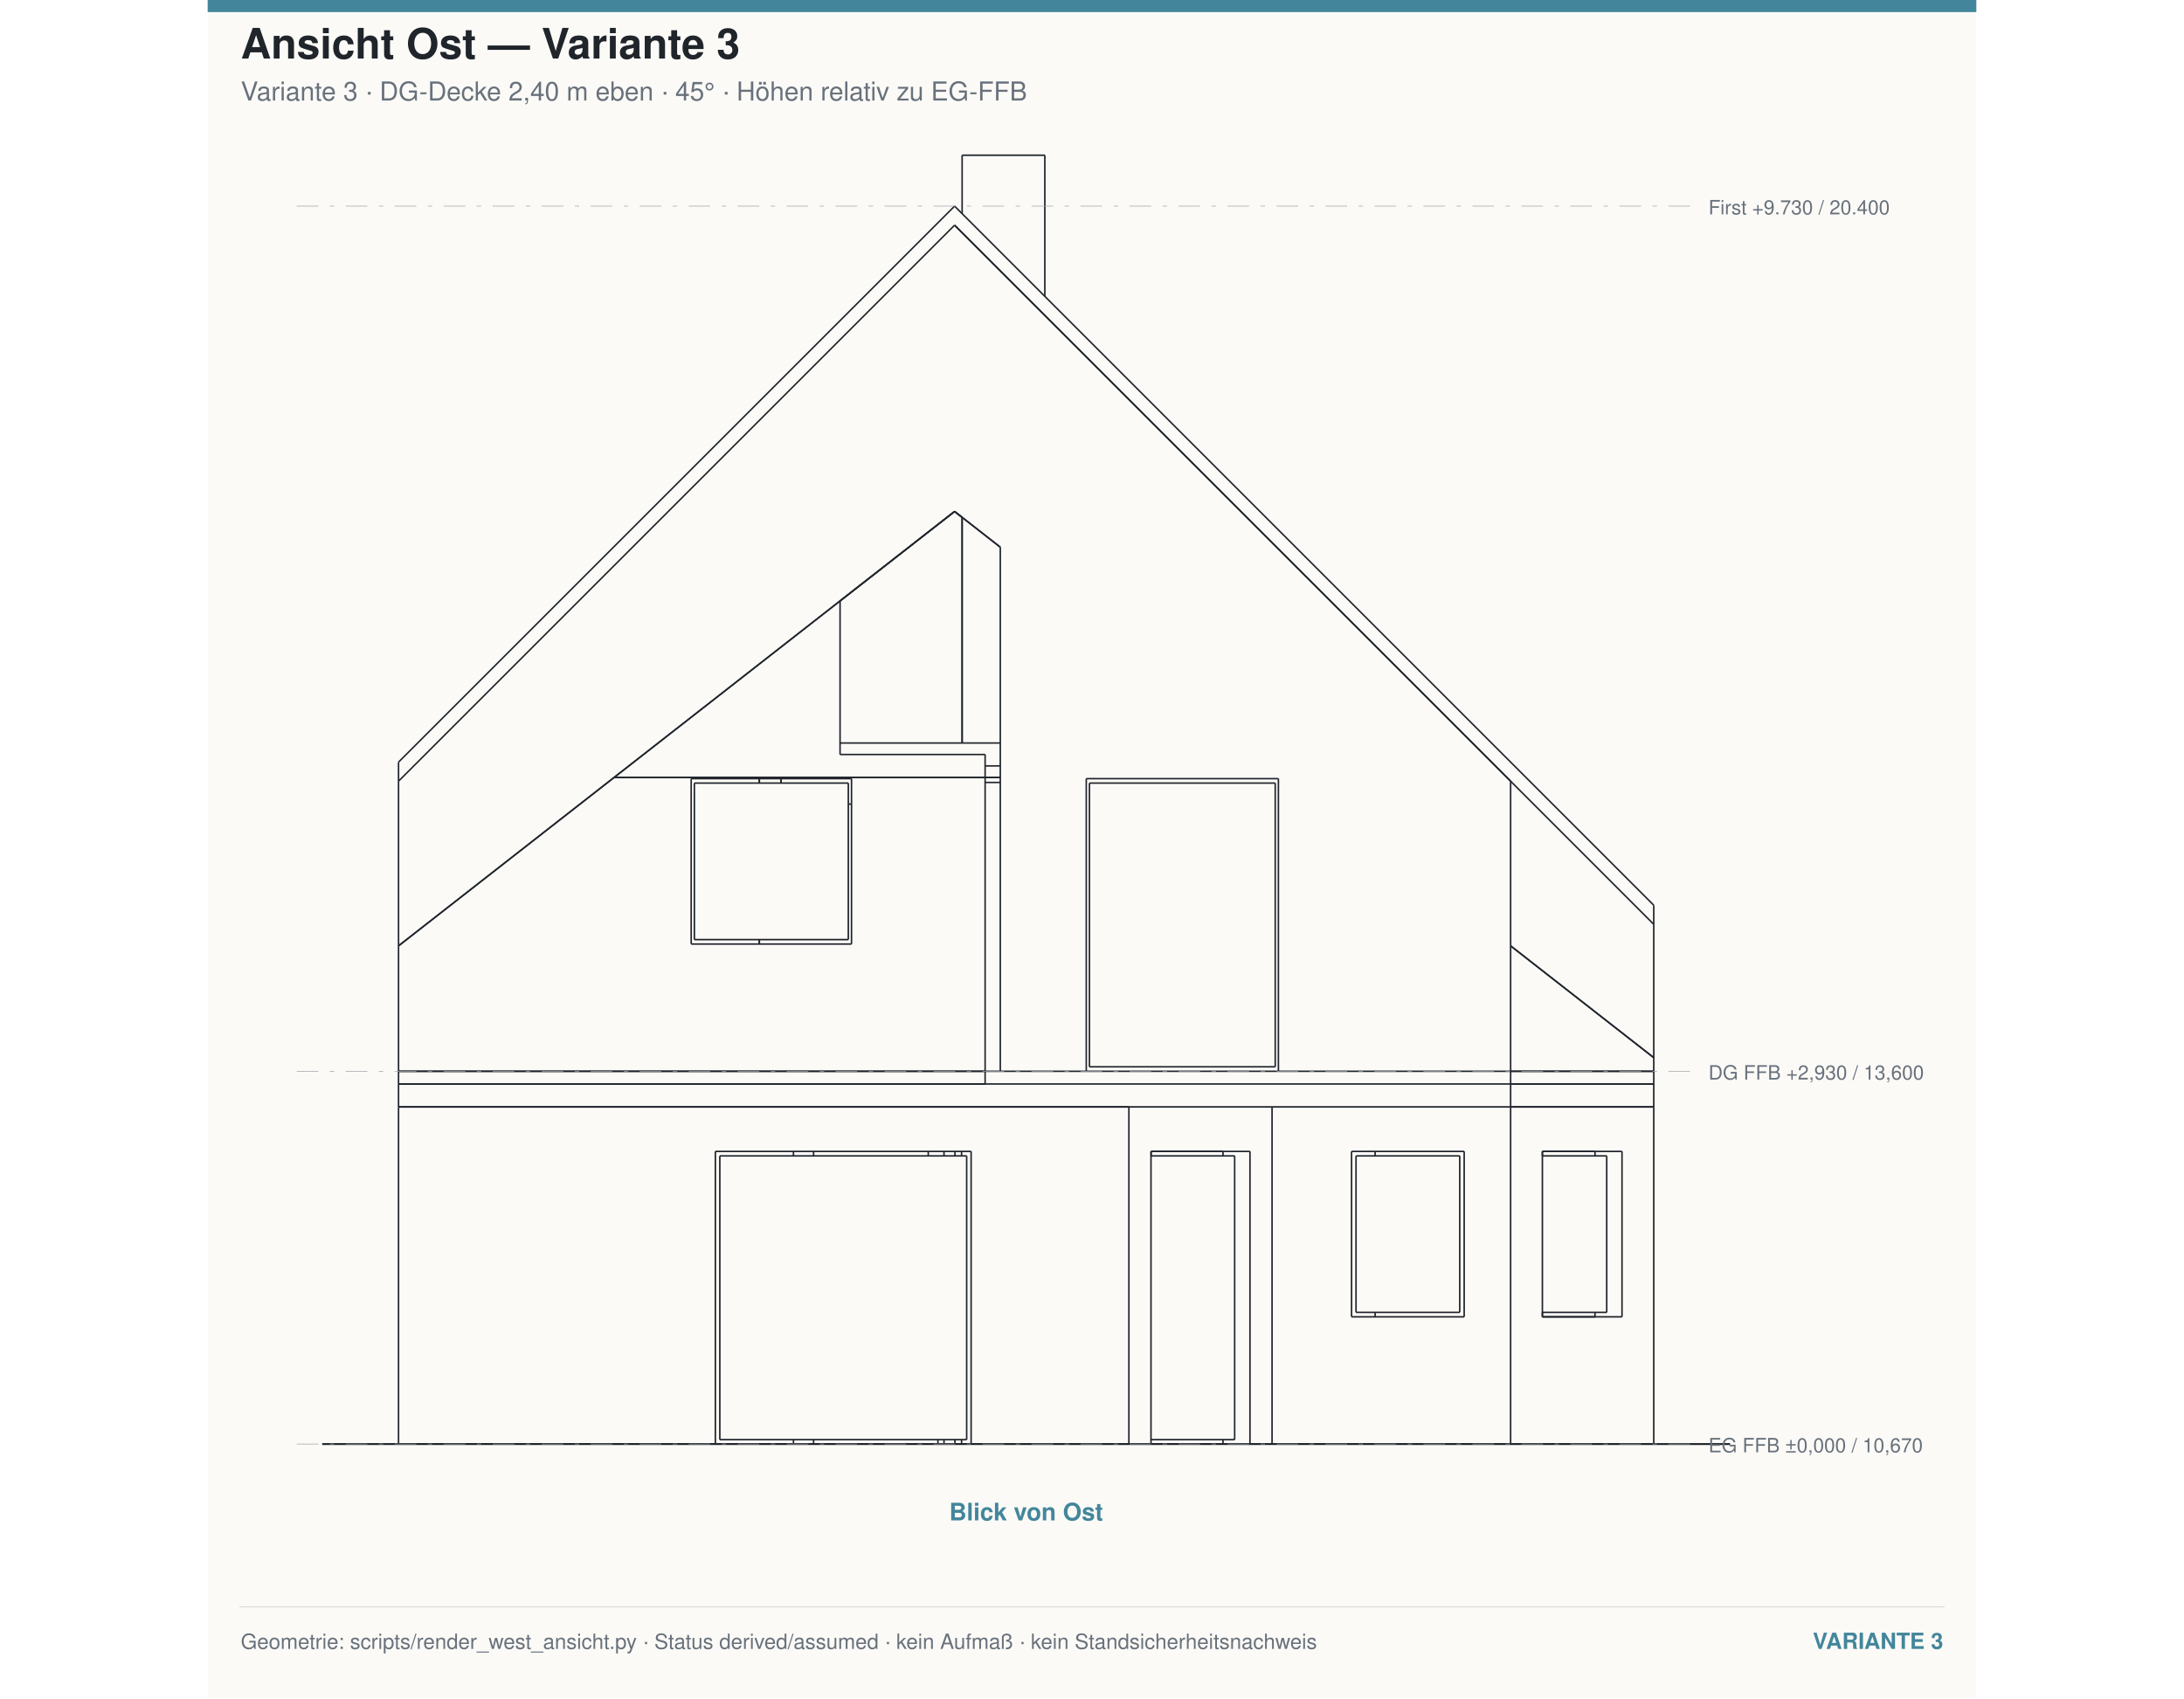
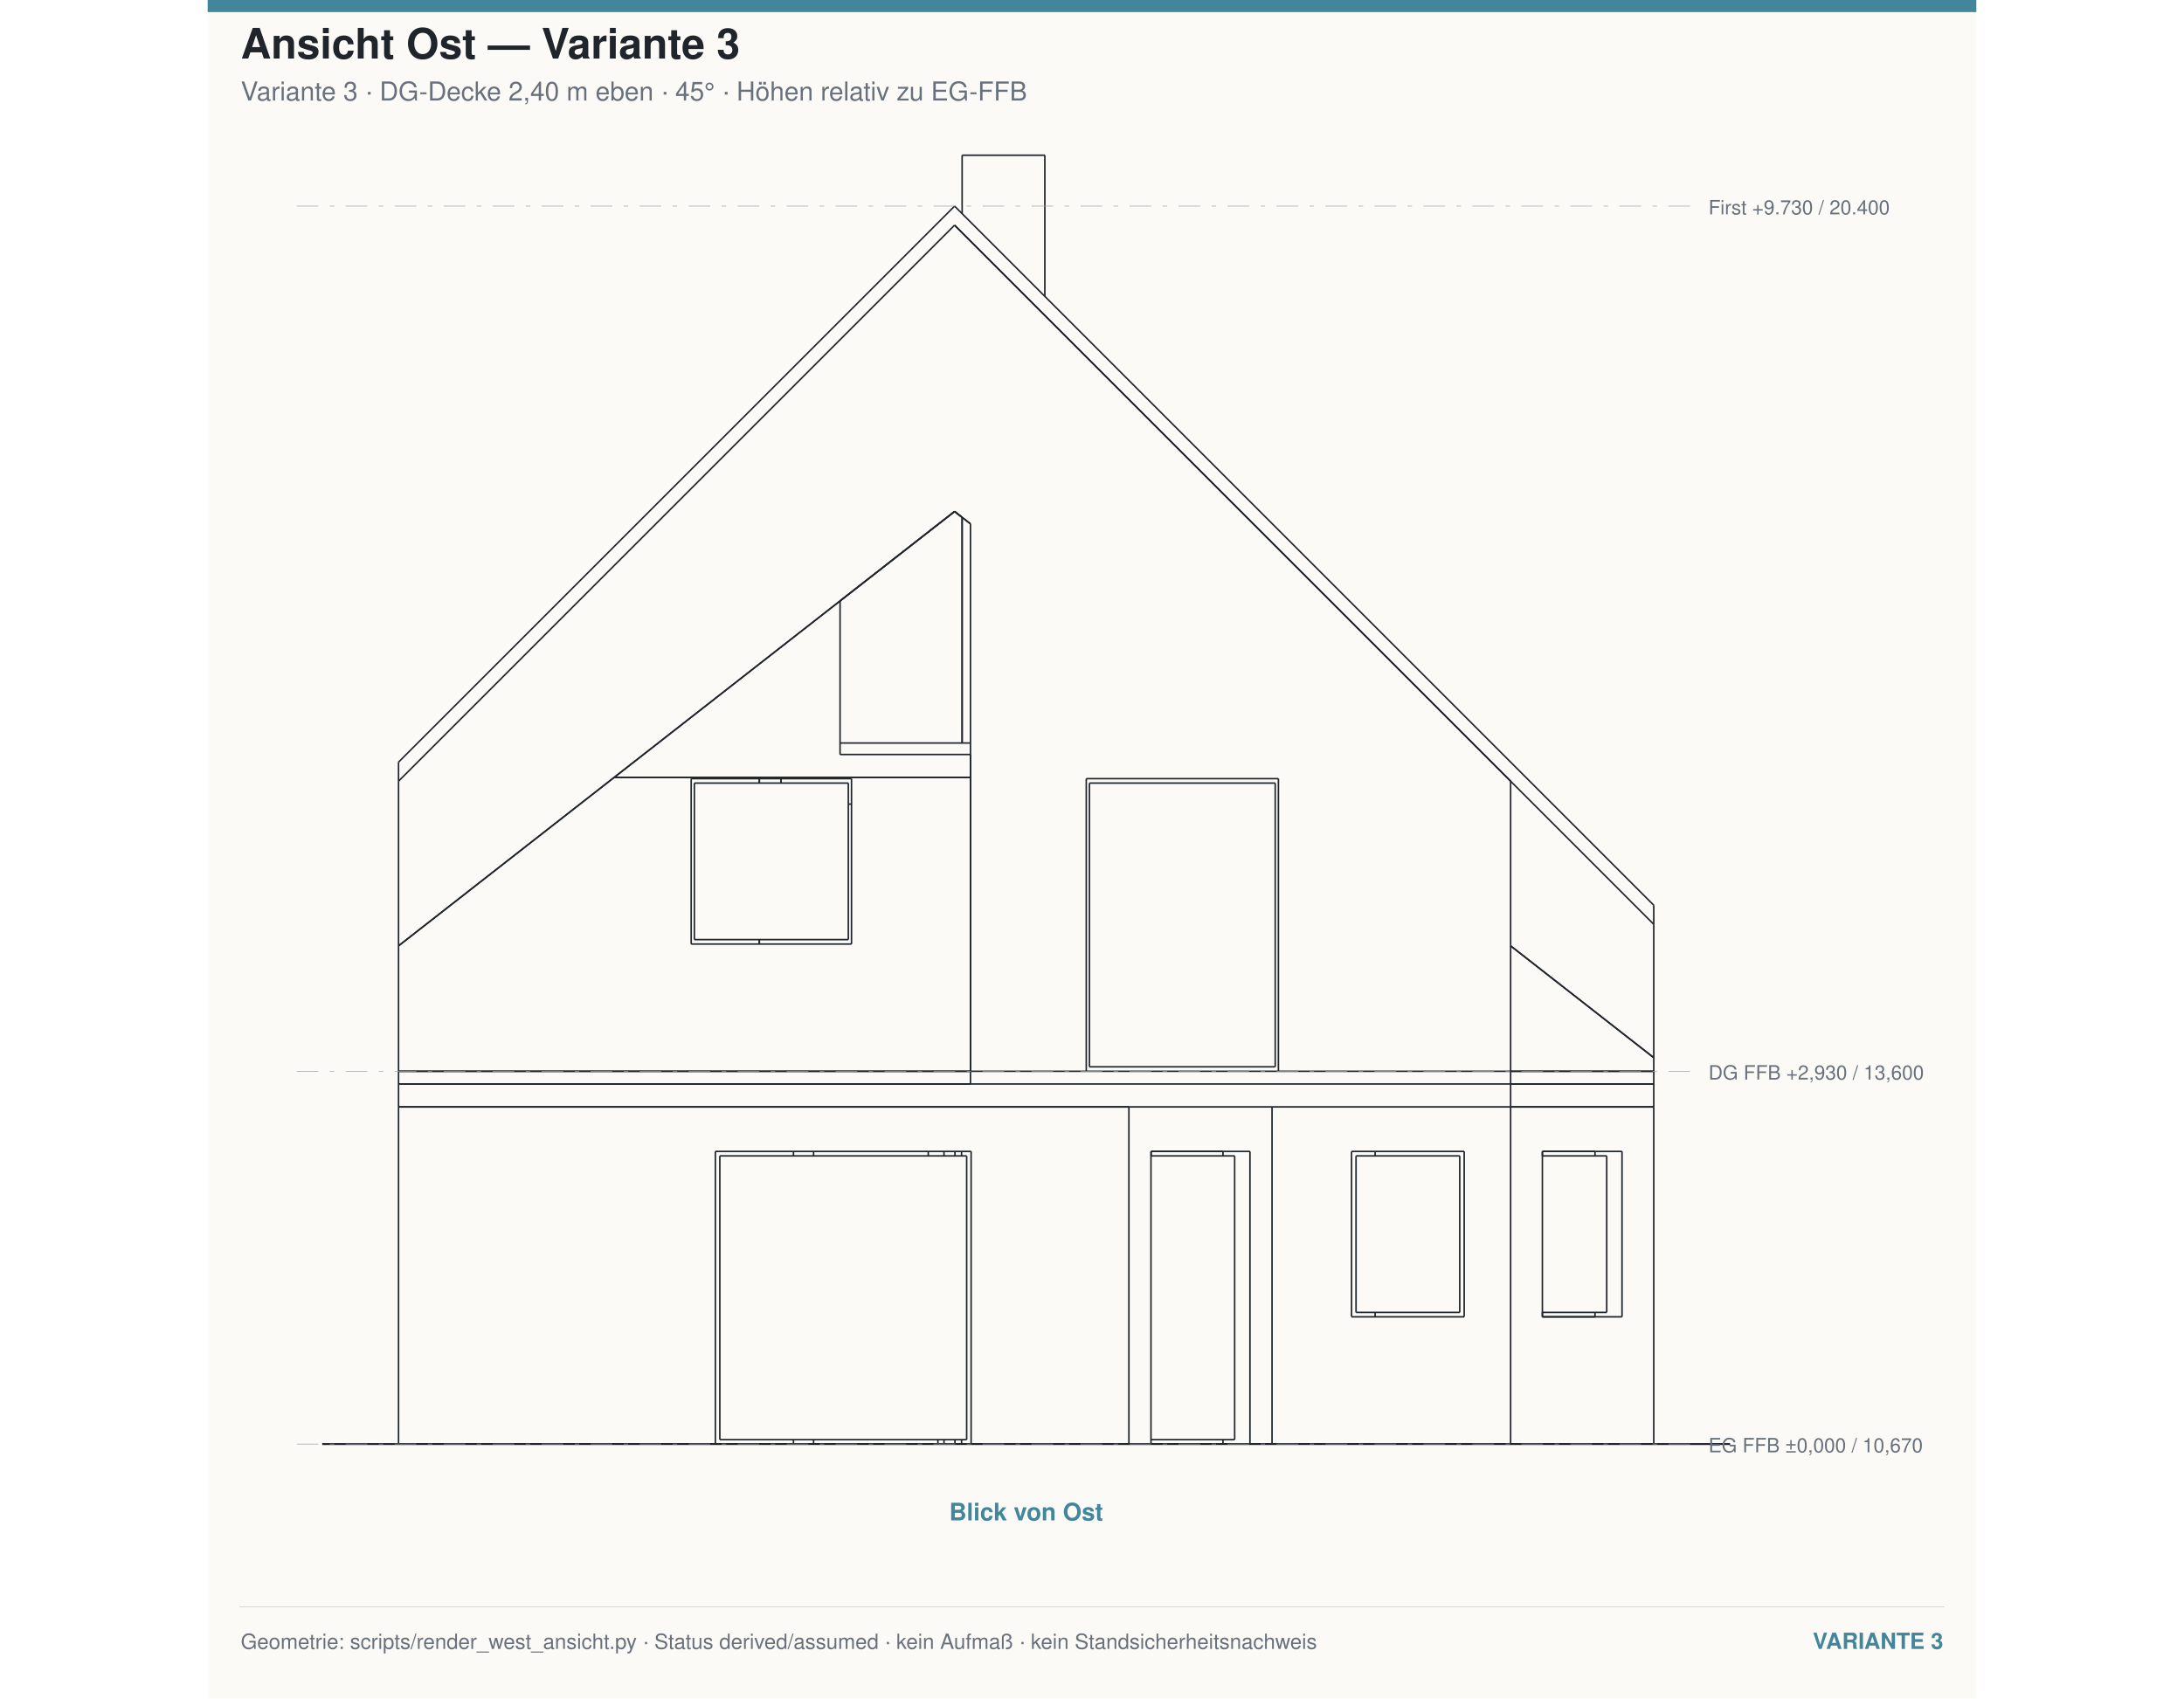
<svg xmlns="http://www.w3.org/2000/svg" width="1800" height="1400" viewBox="-1500 -11350 13900 13350">
  <rect x="-1500" y="-11350" width="13900" height="13350" fill="#fbfaf7" />
  <rect x="-1500" y="-11350" width="13900" height="95" fill="#43869b" />
  <text x="-1240.0" y="-10890.0" font-family="Helvetica,Arial,sans-serif" font-size="330" text-anchor="start" fill="#20252b" font-weight="700">Ansicht Ost — Variante 3</text>
  <text x="-1240.0" y="-10560.0" font-family="Helvetica,Arial,sans-serif" font-size="205" text-anchor="start" fill="#68717b" font-weight="400">Variante 3 · DG-Decke 2,40 m eben · 45° · Höhen relativ zu EG-FFB</text>
  <g transform="matrix(0,1,1,0,0,0)">
    <g fill="none" stroke="#20252b" stroke-linecap="butt" stroke-linejoin="miter" stroke-width="12" transform="scale(1, -1)">
      <path id="1" d=" M 0 0 L -2650 0 " />
      <path id="2" d=" M 0 -5740 L 0 -4500 " />
      <path id="3" d=" M -2300 -4500 L 0 -4500 " />
      <path id="4" d=" M -2300 -4500 L -2300 -2490 " />
      <path id="5" d=" M -2300 -2490 L 0 -2490 " />
      <path id="6" d=" M 0 -2490 L 0 0 " />
      <path id="7" d=" M -2650 -5740 L -2650 0 " />
      <path id="8" d=" M 0 -5740 L -2650 -5740 " />
      <path id="9" d=" M -2650 -9865 L -2650 -8740 " />
      <path id="10" d=" M 0 -5913.59 L 0 -5740 " />
      <path id="11" d=" M 0 -5913.59 L 0 -6479.28 " />
      <path id="12" d=" M -2300 -5915 L -2300 -6479.28 " />
      <path id="13" d=" M -2300 -5915 L -2265 -5915 " />
      <path id="14" d=" M 0 -6865 L 0 -6691.41 " />
      <path id="15" d=" M -2300 -6691.41 L 0 -6691.41 " />
      <path id="16" d=" M -2300 -6691.41 L -2300 -5913.59 " />
      <path id="17" d=" M -2300 -5913.59 L 0 -5913.59 " />
      <path id="18" d=" M 0 -6865 L -2650 -6865 " />
      <path id="19" d=" M -2300 -8989.61 L -2265 -8989.61 " />
      <path id="20" d=" M -1035 -8989.61 L -1000 -8989.61 " />
      <path id="21" d=" M 0 -8740 L -2650 -8740 " />
      <path id="22" d=" M 0 -8740 L 0 -6865 " />
      <path id="23" d=" M -2300 -8375 L -2300 -7490 " />
      <path id="24" d=" M -2300 -7490 L -1000 -7490 " />
      <path id="25" d=" M -1000 -8375 L -1000 -7490 " />
      <path id="26" d=" M -2300 -8375 L -1000 -8375 " />
      <path id="27" d=" M 0 -9865 L -2650 -9865 " />
      <path id="28" d=" M 0 -9865 L 0 -8740 " />
      <path id="29" d=" M -2300 -9615.39 L -2300 -8989.61 " />
      <path id="30" d=" M -2300 -8989.61 L -1000 -8989.61 " />
      <path id="31" d=" M -1000 -9615.39 L -1000 -8989.61 " />
      <path id="32" d=" M -2300 -9615.39 L -1000 -9615.39 " />
      <path id="33" d=" M -2300 -8989.61 L -2300 -9403.26 " />
      <path id="34" d=" M -1000 -8989.61 L -1000 -9403.26 " />
      <path id="35" d=" M -2300 -9403.26 L -2265 -9403.26 " />
      <path id="36" d=" M -1035 -9403.26 L -1000 -9403.26 " />
      <path id="37" d=" M -2300 -6479.28 L -2265 -6479.28 " />
      <path id="38" d=" M -35 -6479.28 L 0 -6479.28 " />
      <path id="39" d=" M 0 -6691.41 L 0 -6479.28 " />
      <path id="40" d=" M 0 -3261.87 L -35 -3261.87 " />
      <path id="41" d=" M -2265 -3261.87 L -2300 -3261.87 " />
      <path id="42" d=" M 0 -3103.74 L -35 -3103.74 " />
      <path id="43" d=" M -2265 -3103.74 L -2300 -3103.74 " />
      <path id="44" d=" M 0 -3261.87 L 0 -3103.74 " />
      <path id="45" d=" M 0 -3103.74 L 0 -2490 " />
      <path id="46" d=" M -2265 -4163.13 L -2300 -4163.13 " />
      <path id="47" d=" M 0 -4425 L 0 -4373 " />
      <path id="48" d=" M 0 -4373 L -35 -4373 " />
      <path id="49" d=" M -2265 -4373 L -2300 -4373 " />
      <path id="50" d=" M 0 -4286.87 L -35 -4286.87 " />
      <path id="51" d=" M -2265 -4286.87 L -2300 -4286.87 " />
      <path id="52" d=" M 0 -4373 L 0 -4286.87 " />
      <path id="53" d=" M 0 -4286.87 L 0 -4239.14 " />
      <path id="54" d=" M -1000 -7675 L -1035 -7675 " />
      <path id="55" d=" M -2265 -7675 L -2300 -7675 " />
      <path id="56" d=" M 0 -4425 L -35 -4425 " />
      <path id="57" d=" M -2265 -4425 L -2300 -4425 " />
      <path id="58" d=" M 0 -4500 L 0 -4425 " />
      <path id="59" d=" M -1035 -9495.19 L -2265 -9495.19 " />
      <path id="60" d=" M -1035 -9495.19 L -1035 -8989.61 " />
      <path id="61" d=" M -2265 -9495.19 L -2265 -8989.61 " />
      <path id="62" d=" M -1035 -8340 L -2265 -8340 " />
      <path id="63" d=" M -1035 -7525 L -2265 -7525 " />
      <path id="64" d=" M -1035 -8340 L -1035 -7525 " />
      <path id="65" d=" M -2265 -8340 L -2265 -7525 " />
      <path id="66" d=" M -35 -4465 L -2265 -4465 " />
      <path id="67" d=" M -35 -2525 L -2265 -2525 " />
      <path id="68" d=" M -35 -4465 L -35 -2525 " />
      <path id="69" d=" M -2265 -4465 L -2265 -2525 " />
      <path id="70" d=" M -35 -6571.2 L -2265 -6571.2 " />
      <path id="71" d=" M -35 -6571.2 L -35 -5913.59 " />
      <path id="72" d=" M -2265 -6571.2 L -2265 -5913.59 " />
      <path id="73" d=" M 0 -4239.14 L -35 -4239.14 " />
      <path id="74" d=" M 0 -3261.87 L 0 -4239.14 " />
      <path id="75" d=" M -2650 0 L -2830 0 " />
      <path id="76" d=" M -2650 -8740 L -2830 -8740 " />
      <path id="77" d=" M -2650 -8740 L -2650 0 " />
      <path id="78" d=" M -2830 -8740 L -2830 0 " />
      <path id="79" d=" M -2650 -9865 L -2650 -8740 " />
      <path id="80" d=" M -2830 -9865 L -2830 -8740 " />
      <path id="81" d=" M -2650 -9865 L -2830 -9865 " />
      <path id="82" d=" M -2830 0 L -2930 0 " />
-       <path id="83" d=" M -2830 -4610 L -2930 -4610 " />
-       <path id="84" d=" M -2830 -4610 L -2830 0 " />
-       <path id="85" d=" M -2930 -4610 L -2930 0 " />
+       <path id="83" d=" M -2830 -4495 L -2930 -4495 " />
+       <path id="84" d=" M -2830 -4495 L -2830 0 " />
+       <path id="85" d=" M -2930 -4495 L -2930 0 " />
      <path id="86" d=" M -2830 -9865 L -2830 -8740 " />
      <path id="87" d=" M -2930 -6915 L -2930 -5405 " />
-       <path id="88" d=" M -2930 -4729.35 L -2930 -4610 " />
-       <path id="89" d=" M -2930 -9865 L -2930 -8740 " />
-       <path id="90" d=" M -2830 -8740 L -2930 -8740 " />
-       <path id="91" d=" M -2830 -9865 L -2930 -9865 " />
-       <path id="92" d=" M -2930 0 L -3915.81 0 " />
-       <path id="93" d=" M -2930 -9865 L -2930 -8740 " />
-       <path id="94" d=" M -2930 -4610 L -2930 0 " />
-       <path id="95" d=" M -3915.81 0 L -5240 -1694.89 " />
-       <path id="96" d=" M -5240 -1694.89 L -5240 -4610 " />
-       <path id="97" d=" M -2930 -4610 L -5240 -4610 " />
-       <path id="98" d=" M -3930 -3560 L -3930 -2300 " />
-       <path id="99" d=" M -3930 -3560 L -5230 -3560 " />
-       <path id="100" d=" M -3930 -2300 L -5230 -2300 " />
-       <path id="101" d=" M -5230 -3560 L -5230 -2300 " />
-       <path id="102" d=" M -3036.86 -9865 L -3915.81 -8740 " />
-       <path id="103" d=" M -2930 -9865 L -3036.86 -9865 " />
-       <path id="104" d=" M -7330.03 -4370 L -7283.65 -4429.35 " />
-       <path id="105" d=" M -6626.87 -3470 L -7330.03 -4370 " />
-       <path id="106" d=" M -5240 -1694.89 L -6626.87 -3470 " />
-       <path id="107" d=" M -5420 -3470 L -6626.87 -3470 " />
-       <path id="108" d=" M -5420 -4610 L -5420 -3470 " />
-       <path id="109" d=" M -5240 -4610 L -5420 -4610 " />
-       <path id="110" d=" M -5240 -1694.89 L -5240 -4610 " />
-       <path id="111" d=" M -5195 -3006.5 L -5230 -3006.5 " />
-       <path id="112" d=" M -3930 -2835.5 L -3965 -2835.5 " />
-       <path id="113" d=" M -5195 -2835.5 L -5230 -2835.5 " />
-       <path id="114" d=" M -5240 -4610 L -5240 -4729.35 " />
-       <path id="115" d=" M -5510 -4429.35 L -7283.65 -4429.35 " />
-       <path id="116" d=" M -7049.27 -4729.35 L -7283.65 -4429.35 " />
-       <path id="117" d=" M -5240 -4610 L -5240 -4729.35 " />
-       <path id="118" d=" M -3965 -2325 L -5195 -2325 " />
-       <path id="119" d=" M -5195 -2325 L -5195 -3535 " />
-       <path id="120" d=" M -3965 -3535 L -5195 -3535 " />
-       <path id="121" d=" M -3965 -2325 L -3965 -3535 " />
-       <path id="122" d=" M -5030 -3535 L -5030 -3560 " />
-       <path id="123" d=" M -3915.81 0 L -5210 0 " />
-       <path id="124" d=" M -3915.81 4.36094e-13 L -7330.03 -4370 " />
-       <path id="125" d=" M -7330.03 -4370 L -6626.87 -3470 " />
-       <path id="126" d=" M -7283.65 -4429.35 L -7330.03 -4370 " />
-       <path id="127" d=" M -3915.81 -8740 L -3036.86 -9865 " />
-       <path id="128" d=" M -7330.03 -4370 L -7049.27 -4729.35 " />
-       <path id="129" d=" M -3036.86 -9865 L -4085 -9865 " />
-       <path id="130" d=" M -2930 -4729.35 L -7049.27 -4729.35 " />
-       <path id="131" d=" M -2930 -8740 L -2930 -6915 " />
-       <path id="132" d=" M -2930 -5405 L -2930 -4729.35 " />
-       <path id="133" d=" M -2930 -6915 L -5230 -6915 " />
-       <path id="134" d=" M -5230 -6915 L -5230 -5405 " />
-       <path id="135" d=" M -2930 -5405 L -5230 -5405 " />
-       <path id="136" d=" M -9580 -4370 L -5210 -8740 " />
-       <path id="137" d=" M -2930 -8740 L -5210 -8740 " />
-       <path id="138" d=" M -2965 -5430 L -5195 -5430 " />
-       <path id="139" d=" M -5195 -5430 L -5195 -6890 " />
-       <path id="140" d=" M -2965 -6890 L -5195 -6890 " />
-       <path id="141" d=" M -2965 -5430 L -2965 -6890 " />
-       <path id="142" d=" M -5195 -3006.5 L -5230 -3006.5 " />
-       <path id="143" d=" M -3930 -2835.5 L -3965 -2835.5 " />
-       <path id="144" d=" M -5195 -2835.5 L -5230 -2835.5 " />
-       <path id="145" d=" M -5330 -4729.35 L -5330 -4610 " />
-       <path id="146" d=" M -5510 -4729.35 L -5510 -3470 " />
-       <path id="147" d=" M -5510 -4429.35 L -7283.65 -4429.35 " />
-       <path id="148" d=" M -9670.65 -4429.35 L -10130 -4429.35 " />
-       <path id="149" d=" M -10130 -4429.35 L -10130 -5079.35 " />
-       <path id="150" d=" M -9020.65 -5079.35 L -10130 -5079.35 " />
-       <path id="151" d=" M -5200 -4610 L -5200 -4729.35 " />
-       <path id="152" d=" M -5210 0 L -9580 -4370 " />
-       <path id="153" d=" M -5360 0 L -5210 0 " />
-       <path id="154" d=" M -9580 -4370 L -4085 -9865 " />
-       <path id="155" d=" M -4085 -9865 L -4235 -9865 " />
-       <path id="156" d=" M -4235 -9865 L -9730 -4370 " />
-       <path id="157" d=" M -9730 -4370 L -5360 -1.02498e-13 " />
+       <path id="88" d=" M -2930 -9865 L -2930 -8740 " />
+       <path id="89" d=" M -2830 -8740 L -2930 -8740 " />
+       <path id="90" d=" M -2830 -9865 L -2930 -9865 " />
+       <path id="91" d=" M -2930 0 L -3915.81 0 " />
+       <path id="92" d=" M -2930 -9865 L -2930 -8740 " />
+       <path id="93" d=" M -2930 -4495 L -2930 0 " />
+       <path id="94" d=" M -3915.81 0 L -5240 -1694.89 " />
+       <path id="95" d=" M -5240 -1694.89 L -5240 -4495 " />
+       <path id="96" d=" M -2930 -4495 L -5240 -4495 " />
+       <path id="97" d=" M -3930 -3560 L -3930 -2300 " />
+       <path id="98" d=" M -3930 -3560 L -5230 -3560 " />
+       <path id="99" d=" M -3930 -2300 L -5230 -2300 " />
+       <path id="100" d=" M -5230 -3560 L -5230 -2300 " />
+       <path id="101" d=" M -3036.86 -9865 L -3915.81 -8740 " />
+       <path id="102" d=" M -2930 -9865 L -3036.86 -9865 " />
+       <path id="103" d=" M -7330.03 -4370 L -7283.65 -4429.35 " />
+       <path id="104" d=" M -6626.87 -3470 L -7330.03 -4370 " />
+       <path id="105" d=" M -5240 -1694.89 L -6626.87 -3470 " />
+       <path id="106" d=" M -5420 -3470 L -6626.87 -3470 " />
+       <path id="107" d=" M -5420 -4495 L -5420 -3470 " />
+       <path id="108" d=" M -5240 -4495 L -5420 -4495 " />
+       <path id="109" d=" M -5240 -1694.89 L -5240 -4495 " />
+       <path id="110" d=" M -5195 -3006.5 L -5230 -3006.5 " />
+       <path id="111" d=" M -3930 -2835.5 L -3965 -2835.5 " />
+       <path id="112" d=" M -5195 -2835.5 L -5230 -2835.5 " />
+       <path id="113" d=" M -5510 -4429.35 L -7283.65 -4429.35 " />
+       <path id="114" d=" M -7232.36 -4495 L -7283.65 -4429.35 " />
+       <path id="115" d=" M -3965 -2325 L -5195 -2325 " />
+       <path id="116" d=" M -5195 -2325 L -5195 -3535 " />
+       <path id="117" d=" M -3965 -3535 L -5195 -3535 " />
+       <path id="118" d=" M -3965 -2325 L -3965 -3535 " />
+       <path id="119" d=" M -5030 -3535 L -5030 -3560 " />
+       <path id="120" d=" M -3915.81 0 L -5210 0 " />
+       <path id="121" d=" M -3915.81 4.36094e-13 L -7330.03 -4370 " />
+       <path id="122" d=" M -7330.03 -4370 L -6626.87 -3470 " />
+       <path id="123" d=" M -7283.65 -4429.35 L -7330.03 -4370 " />
+       <path id="124" d=" M -3915.81 -8740 L -3036.86 -9865 " />
+       <path id="125" d=" M -7330.03 -4370 L -7232.36 -4495 " />
+       <path id="126" d=" M -3036.86 -9865 L -4085 -9865 " />
+       <path id="127" d=" M -2930 -4495 L -7232.36 -4495 " />
+       <path id="128" d=" M -2930 -8740 L -2930 -6915 " />
+       <path id="129" d=" M -2930 -5405 L -2930 -4495 " />
+       <path id="130" d=" M -2930 -6915 L -5230 -6915 " />
+       <path id="131" d=" M -5230 -6915 L -5230 -5405 " />
+       <path id="132" d=" M -2930 -5405 L -5230 -5405 " />
+       <path id="133" d=" M -9580 -4370 L -5210 -8740 " />
+       <path id="134" d=" M -2930 -8740 L -5210 -8740 " />
+       <path id="135" d=" M -2965 -5430 L -5195 -5430 " />
+       <path id="136" d=" M -5195 -5430 L -5195 -6890 " />
+       <path id="137" d=" M -2965 -6890 L -5195 -6890 " />
+       <path id="138" d=" M -2965 -5430 L -2965 -6890 " />
+       <path id="139" d=" M -5195 -3006.5 L -5230 -3006.5 " />
+       <path id="140" d=" M -3930 -2835.5 L -3965 -2835.5 " />
+       <path id="141" d=" M -5195 -2835.5 L -5230 -2835.5 " />
+       <path id="142" d=" M -5510 -4495 L -5510 -3470 " />
+       <path id="143" d=" M -5510 -4429.35 L -7283.65 -4429.35 " />
+       <path id="144" d=" M -9670.65 -4429.35 L -10130 -4429.35 " />
+       <path id="145" d=" M -10130 -4429.35 L -10130 -5079.35 " />
+       <path id="146" d=" M -9020.65 -5079.35 L -10130 -5079.35 " />
+       <path id="147" d=" M -5210 0 L -9580 -4370 " />
+       <path id="148" d=" M -5360 0 L -5210 0 " />
+       <path id="149" d=" M -9580 -4370 L -4085 -9865 " />
+       <path id="150" d=" M -4085 -9865 L -4235 -9865 " />
+       <path id="151" d=" M -4235 -9865 L -9730 -4370 " />
+       <path id="152" d=" M -9730 -4370 L -5360 -1.02498e-13 " />
    </g>
  </g>
  <line x1="-600.0" y1="0.0" x2="10465.0" y2="0.0" stroke="#20252b" stroke-width="15" />
  <line x1="-800.0" y1="0.0" x2="10215.0" y2="0.0" stroke="#9da3a8" stroke-width="5" stroke-dasharray="170,90,35,90" />
  <text x="10295.0" y="65.0" font-family="Helvetica,Arial,sans-serif" font-size="155" text-anchor="start" fill="#68717b" font-weight="400">EG FFB ±0,000 / 10,670</text>
  <line x1="-800.0" y1="-2930.0" x2="10215.0" y2="-2930.0" stroke="#9da3a8" stroke-width="5" stroke-dasharray="170,90,35,90" />
  <text x="10295.0" y="-2865.0" font-family="Helvetica,Arial,sans-serif" font-size="155" text-anchor="start" fill="#68717b" font-weight="400">DG FFB +2,930 / 13,600</text>
  <line x1="-800.0" y1="-9730.0" x2="10215.0" y2="-9730.0" stroke="#9da3a8" stroke-width="5" stroke-dasharray="170,90,35,90" />
  <text x="10295.0" y="-9665.0" font-family="Helvetica,Arial,sans-serif" font-size="155" text-anchor="start" fill="#68717b" font-weight="400">First +9.730 / 20.400</text>
  <text x="4932.5" y="600.0" font-family="Helvetica,Arial,sans-serif" font-size="190" text-anchor="middle" fill="#43869b" font-weight="700">Blick von Ost</text>
  <line x1="-1250.0" y1="1280.0" x2="12150.0" y2="1280.0" stroke="#c7c9cb" stroke-width="5" />
  <text x="-1240.0" y="1610.0" font-family="Helvetica,Arial,sans-serif" font-size="165" text-anchor="start" fill="#68717b" font-weight="400">Geometrie: scripts/render_west_ansicht.py · Status derived/assumed · kein Aufmaß · kein Standsicherheitsnachweis</text>
  <text x="12140.0" y="1610.0" font-family="Helvetica,Arial,sans-serif" font-size="175" text-anchor="end" fill="#43869b" font-weight="700">VARIANTE 3</text>
</svg>
